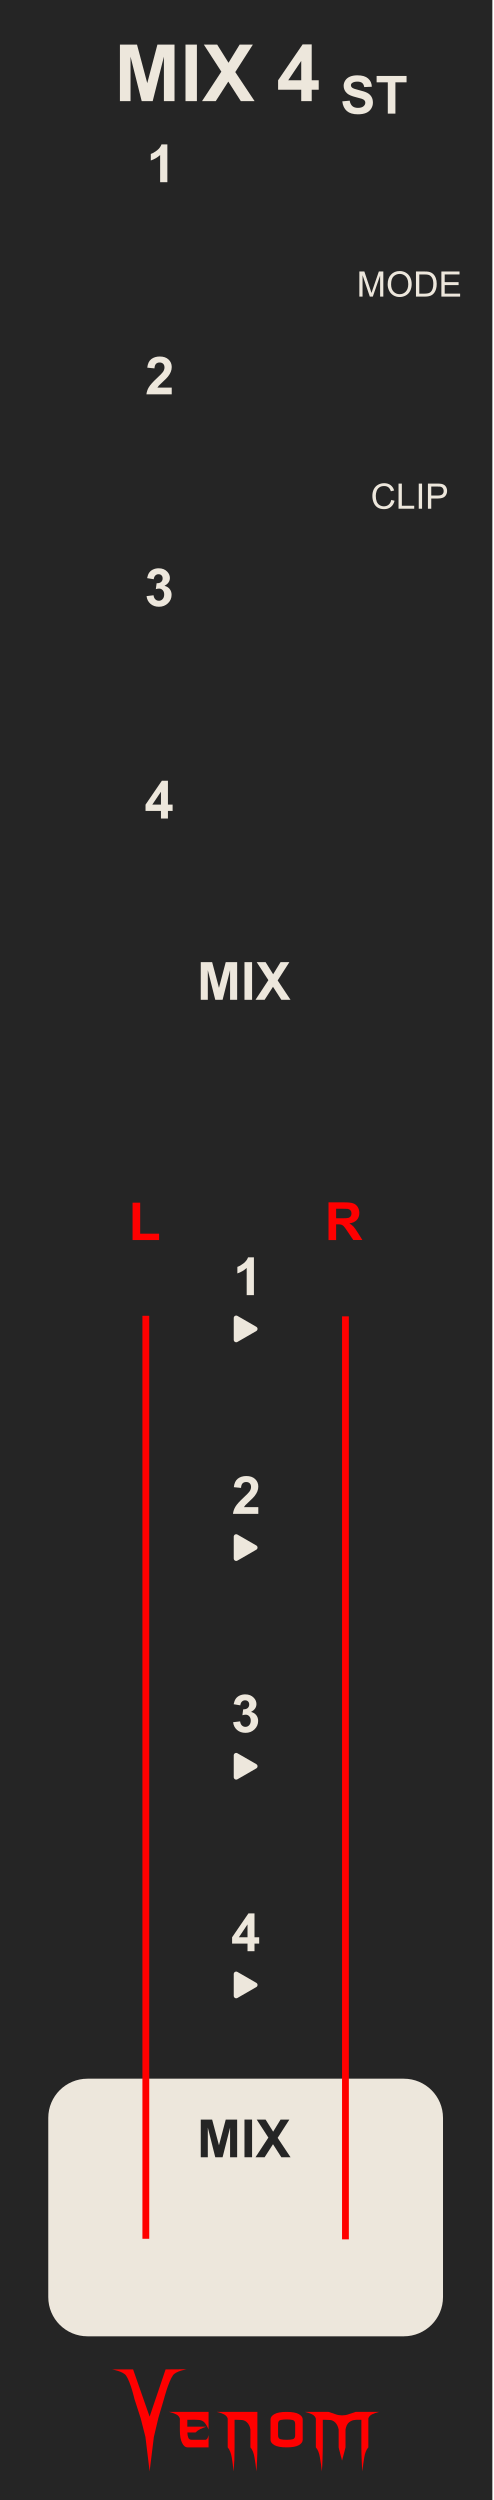
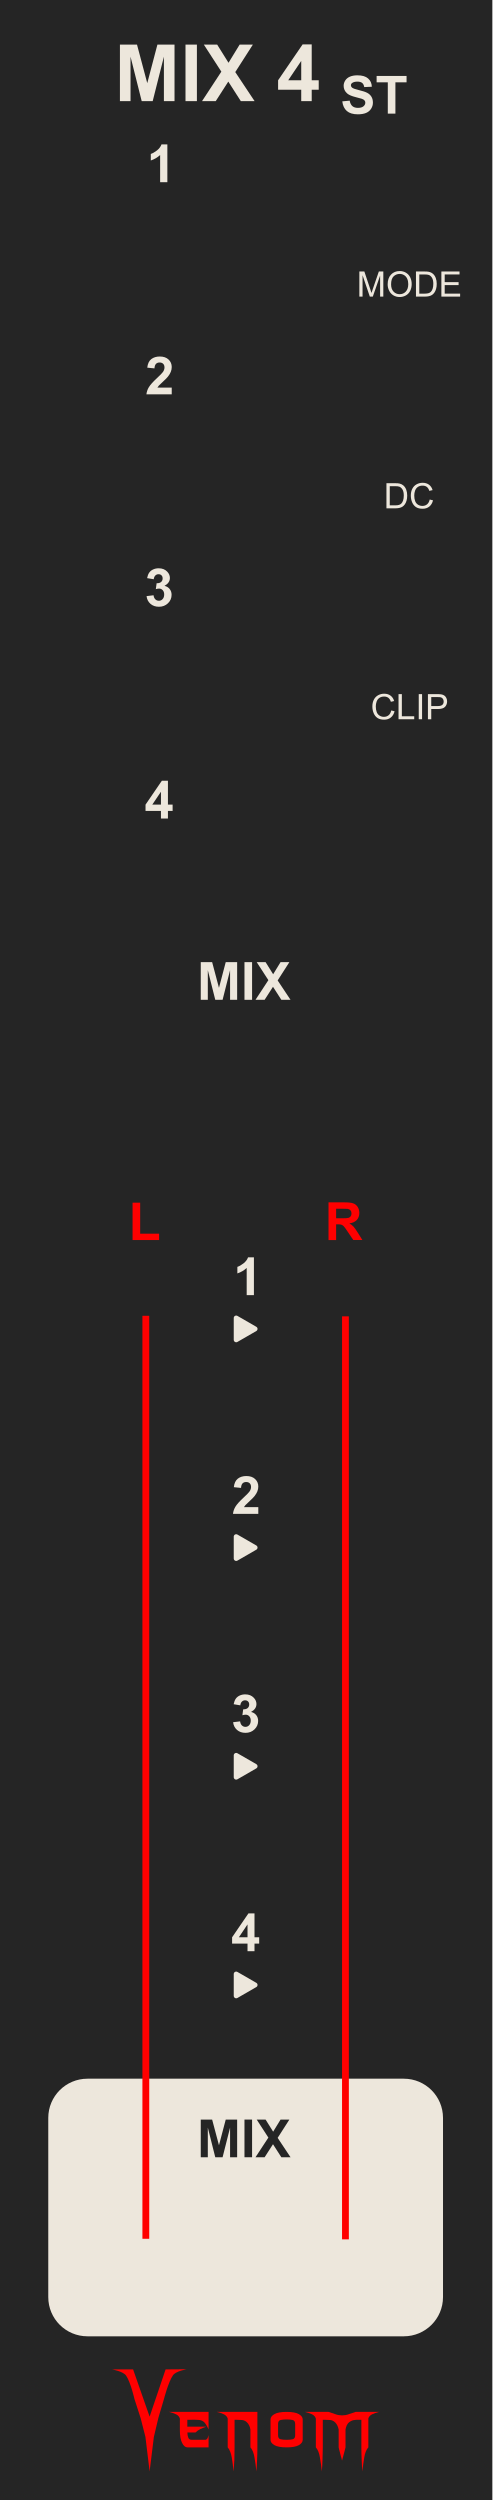
<svg xmlns="http://www.w3.org/2000/svg" width="75" height="380" viewBox="0 0 75 380" version="1.1" id="svg100">
  <defs id="defs7">
    <rect x="85" y="10" width="51.058" height="25" id="rect29906" />
    <linearGradient id="a8e142bb-541b-4903-be63-d5d069028a5d" x1="22.5" x2="22.5" y2="380" gradientUnits="userSpaceOnUse">
      <stop offset="0" stop-color="#ebebeb" id="stop2" />
      <stop offset="1" stop-color="#e1e1e1" id="stop4" />
    </linearGradient>
  </defs>
  <g id="aea613ef-74be-49bf-be45-c0734aee674b" data-name="FND BG" style="fill:#252525;fill-opacity:1" transform="matrix(1.666667,0,0,1,-0.1627407,0)">
    <rect width="45" height="380" fill="url(#a8e142bb-541b-4903-be63-d5d069028a5d)" id="rect9" style="fill:#252525;fill-opacity:1" x="0" y="0" />
  </g>
-   <g id="g98000" style="fill:#ede7dc;fill-opacity:1">
+   <g id="f45e0130-37b7-4f8b-95b3-6408baa23eb1" data-name="components" style="display:inline" />
+   <g id="g42796" transform="matrix(0.304583,0,0,0.304583,14.27481,-12.68508)" style="fill:#ff0000">
+     <g aria-label="enom" id="text4270-27" style="font-size:49.389px;line-height:1.25;font-family:'NECK ROMANCER';-inkscape-font-specification:'NECK ROMANCER, Normal';font-variant-ligatures:none;text-align:center;text-anchor:middle;fill:#ff0000;stroke-width:2.646">
+       <path d="m 46.609,1249.244 q 0,1.158 0,3.425 3.183,0 9.453,0 -1.64,0.579 -2.99,1.206 -1.35,0.627 -2.363,1.688 -1.35,0 -4.051,0 0,1.495 0.434,2.556 0.386,1.109 1.833,1.109 2.267,0 6.801,0 0.482,-0.145 0.868,-0.627 0.338,-0.53 0.627,-1.736 0,2.026 0,6.125 -3.521,0 -10.563,0 -1.543,0 -2.653,-2.219 -1.109,-2.17 -1.109,-6.318 0,-1.978 0,-5.836 -0.386,-1.35 -1.881,-2.122 -1.495,-0.724 -3.569,-1.206 6.608,0 19.775,0 0,2.942 0,8.778 -1.206,-2.701 -2.219,-3.666 -1.013,-0.965 -2.701,-1.109 -0.916,-0.097 -2.17,-0.097 -1.206,0.048 -2.846,0.048 -0.241,0 -0.675,0 z" id="path42762" style="fill:#ff0000" />
+       <path d="m 81.577,1245.289 q 0,5.884 0,17.701 0,3.087 -0.145,6.077 -0.096,3.039 -0.338,5.933 -0.386,-3.714 -0.965,-6.994 -0.531,-3.328 -2.026,-5.016 0,-2.99 0,-8.923 -0.241,-1.351 -0.723,-2.219 -0.482,-0.868 -1.061,-1.399 -1.109,-1.013 -2.412,-1.109 -1.35,-0.097 -2.267,-0.097 -0.482,0 -1.447,0 0,4.582 0,13.746 0,3.087 -0.096,6.077 -0.145,3.039 -0.386,5.933 -0.386,-3.714 -0.916,-6.994 -0.579,-3.328 -2.026,-5.016 0,-4.823 0,-14.373 -0.386,-1.35 -1.881,-2.122 -1.495,-0.724 -3.569,-1.206 6.752,0 20.257,0 z" id="path42764" style="fill:#ff0000" />
+       <path d="m 104.197,1249.051 q 0,3.376 0,10.177 0,1.543 -1.929,2.653 -1.929,1.109 -6.077,1.109 -4.196,0 -6.125,-1.109 -1.929,-1.109 -1.929,-2.653 0,-3.376 0,-10.177 0,-1.543 1.929,-2.653 1.929,-1.109 6.125,-1.109 4.148,0 6.077,1.109 1.929,1.109 1.929,2.653 z m -3.762,7.91 q 0,-1.881 0,-5.643 0,-1.688 -1.254,-1.978 -1.206,-0.289 -2.99,-0.289 -1.833,0 -3.039,0.289 -1.254,0.289 -1.254,1.978 0,1.881 0,5.643 0,1.688 1.254,1.977 1.206,0.289 3.039,0.289 1.785,0 2.99,-0.289 1.254,-0.289 1.254,-1.977 z" id="path42766" style="fill:#ff0000" />
+       <path d="m 142.348,1245.289 q -2.026,0.482 -3.521,1.206 -1.543,0.772 -1.881,2.122 0,4.775 0,14.373 -1.495,1.688 -2.026,5.016 -0.579,3.28 -0.965,6.994 -0.241,-2.894 -0.338,-5.933 -0.145,-2.99 -0.145,-6.077 0,-4.582 0,-13.746 -0.482,0 -1.399,0 -0.531,0 -1.158,0 -0.627,0 -1.302,0.145 -1.254,0.241 -2.412,1.206 -1.158,0.965 -1.64,3.473 0,2.99 0,8.923 -0.145,0.627 -0.289,1.109 -0.097,0.482 -0.193,0.82 -0.531,1.978 -0.386,1.351 0.193,-0.627 -0.289,1.158 -0.097,0.338 -0.241,0.868 -0.145,0.531 -0.338,1.302 -0.145,-0.675 -0.289,-1.206 -0.145,-0.482 -0.241,-0.82 -0.531,-2.026 -0.338,-1.302 0.193,0.772 -0.434,-1.688 -0.048,-0.289 -0.193,-0.724 -0.097,-0.386 -0.193,-0.868 0,-2.99 0,-8.923 -0.289,-1.351 -0.772,-2.219 -0.482,-0.868 -1.061,-1.399 -1.109,-1.013 -2.412,-1.109 -1.302,-0.097 -2.267,-0.097 -0.482,0 -1.399,0 0,4.582 0,13.746 0,3.087 -0.145,6.077 -0.097,3.039 -0.338,5.933 -0.386,-3.714 -0.965,-6.994 -0.531,-3.328 -2.026,-5.016 0,-4.823 0,-14.373 -0.386,-1.35 -1.881,-2.122 -1.495,-0.724 -3.569,-1.206 3.955,0 11.768,0 1.158,0.386 3.473,1.157 0.772,0.289 1.592,0.434 0.82,0.145 1.688,0.145 0.868,0 1.736,-0.145 0.82,-0.145 1.592,-0.434 1.158,-0.386 3.424,-1.157 3.955,0 11.768,0 z" id="path42768" style="fill:#ff0000" />
+     </g>
+     <g aria-label="V" transform="matrix(1.236317,0,0,0.8088538,-497.8809,123.4859)" id="text4270-3-5-2" style="font-size:78.506px;line-height:1.25;font-family:Nosferotica;-inkscape-font-specification:'Nosferotica, Normal';font-variant-ligatures:none;text-align:center;text-anchor:middle;fill:#ff0000;stroke-width:3.271">
+       <path d="m 431.65,1360.686 8.574,-0.102 c 0,0 -4.408,1.088 -5.599,3.728 -1.881,4.169 -3.642,14.663 -3.642,14.663 l -2.233,11.519 -1.833,11.831 -1.718,21.311 -1.695,-21.311 -1.922,-11.521 -2.501,-11.829 c 0,0 -1.52,-10.287 -3.383,-14.483 -1.145,-2.579 -5.634,-3.806 -5.634,-3.806 h 8.466 l 6.669,29.157 z" id="path30410" style="fill:#ff0000" />
+     </g>
+   </g>
+   <text xml:space="preserve" id="text29904" style="font-weight:bold;font-size:8px;line-height:1.25;font-family:Arial;-inkscape-font-specification:'Arial, Bold';font-variant-ligatures:none;text-align:center;white-space:pre;shape-inside:url(#rect29906)" />
+   <g id="g87069" style="fill:#ede7dc;fill-opacity:1">
    <g aria-label="ST" id="text9323-6-3-6-1-4-5" style="font-weight:bold;font-size:8px;line-height:1.25;font-family:Arial;-inkscape-font-specification:'Arial, Bold';font-variant-ligatures:none;text-align:center;text-anchor:middle;display:inline;fill:#ede7dc;fill-opacity:1" transform="translate(6,2)">
      <path d="m 46.027,13.408 1.125,-0.109 q 0.102,0.566 0.41,0.832 0.312,0.266 0.84,0.266 0.559,0 0.84,-0.234 0.285,-0.238 0.285,-0.555 0,-0.203 -0.121,-0.344 -0.117,-0.145 -0.414,-0.25 -0.203,-0.07 -0.926,-0.25 -0.93,-0.23 -1.305,-0.566 -0.527,-0.473 -0.527,-1.152 0,-0.438 0.246,-0.816 0.25,-0.383 0.715,-0.582 0.469,-0.199 1.129,-0.199 1.078,0 1.621,0.473 0.547,0.473 0.574,1.262 l -1.156,0.051 q -0.074,-0.441 -0.32,-0.633 -0.242,-0.195 -0.73,-0.195 -0.504,0 -0.789,0.207 -0.184,0.133 -0.184,0.355 0,0.203 0.172,0.348 0.219,0.184 1.062,0.383 0.844,0.199 1.246,0.414 0.406,0.211 0.633,0.582 0.23,0.367 0.23,0.91 0,0.492 -0.273,0.922 -0.273,0.43 -0.773,0.641 -0.5,0.207 -1.246,0.207 -1.086,0 -1.668,-0.5 -0.582,-0.504 -0.695,-1.465 z" id="path8017" style="fill:#ede7dc;fill-opacity:1" />
      <path d="M 52.945,15.271 V 10.513 H 51.246 V 9.544 h 4.551 v 0.969 h -1.695 v 4.758 z" id="path8019" style="fill:#ede7dc;fill-opacity:1" />
    </g>
    <rect x="7.337" y="315.962" width="60" height="39.157" rx="5.957" fill="#1f1f1f" id="rect56" style="fill:#ede7dc;fill-opacity:1;stroke-width:1.45" />
    <g aria-label="MIX" id="text9323" style="font-weight:bold;font-size:8px;line-height:1.25;font-family:Arial;-inkscape-font-specification:'Arial, Bold';font-variant-ligatures:none;text-align:center;text-anchor:middle;fill:#ede7dc;fill-opacity:1" transform="translate(15)">
      <path d="m 15.515,151.972 v -5.727 h 1.73 l 1.039,3.906 1.027,-3.906 h 1.734 v 5.727 h -1.074 v -4.508 l -1.137,4.508 h -1.113 l -1.133,-4.508 v 4.508 z" id="path79773" style="fill:#ede7dc;fill-opacity:1" />
      <path d="m 22.16,151.972 v -5.727 h 1.156 v 5.727 z" id="path79775" style="fill:#ede7dc;fill-opacity:1" />
      <path d="m 23.835,151.972 1.957,-2.988 -1.773,-2.738 h 1.352 l 1.148,1.84 1.125,-1.84 h 1.34 l -1.781,2.781 1.957,2.945 h -1.395 l -1.27,-1.98 -1.273,1.98 z" id="path79777" style="fill:#ede7dc;fill-opacity:1" />
    </g>
    <g aria-label="1" id="text9323-6" style="font-weight:bold;font-size:8px;line-height:1.25;font-family:Arial;-inkscape-font-specification:'Arial, Bold';font-variant-ligatures:none;text-align:center;text-anchor:middle;fill:#ede7dc;fill-opacity:1" transform="translate(14.01774,0.5314984)">
      <path d="m 11.42,27.167 h -1.098 v -4.137 q -0.602,0.562 -1.418,0.832 v -0.996 q 0.43,-0.141 0.934,-0.531 0.504,-0.395 0.691,-0.918 h 0.891 z" id="path79761" style="fill:#ede7dc;fill-opacity:1" />
    </g>
    <g aria-label="2" id="text9323-6-3" style="font-weight:bold;font-size:8px;line-height:1.25;font-family:Arial;-inkscape-font-specification:'Arial, Bold';font-variant-ligatures:none;text-align:center;text-anchor:middle;fill:#ede7dc;fill-opacity:1" transform="translate(14.01774,0.5314984)">
      <path d="m 12.086,58.387 v 1.02 H 8.238 q 0.062,-0.578 0.375,-1.094 0.312,-0.52 1.234,-1.375 0.742,-0.691 0.91,-0.938 0.227,-0.34 0.227,-0.672 0,-0.367 -0.199,-0.562 -0.195,-0.199 -0.543,-0.199 -0.344,0 -0.547,0.207 -0.203,0.207 -0.234,0.688 l -1.094,-0.109 q 0.098,-0.906 0.613,-1.301 0.516,-0.395 1.289,-0.395 0.848,0 1.332,0.457 0.484,0.457 0.484,1.137 0,0.387 -0.141,0.738 -0.137,0.348 -0.438,0.73 -0.199,0.254 -0.719,0.73 -0.52,0.477 -0.66,0.633 -0.137,0.156 -0.223,0.305 z" id="path79764" style="fill:#ede7dc;fill-opacity:1" />
    </g>
    <g aria-label="3" id="text9323-6-3-4" style="font-weight:bold;font-size:8px;line-height:1.25;font-family:Arial;-inkscape-font-specification:'Arial, Bold';font-variant-ligatures:none;text-align:center;text-anchor:middle;fill:#ede7dc;fill-opacity:1" transform="translate(14.01774,0.5314984)">
      <path d="m 8.26,90.078 1.062,-0.129 q 0.051,0.406 0.273,0.621 0.223,0.215 0.539,0.215 0.34,0 0.57,-0.258 0.234,-0.258 0.234,-0.695 0,-0.414 -0.223,-0.656 -0.223,-0.242 -0.543,-0.242 -0.211,0 -0.504,0.082 l 0.121,-0.895 q 0.445,0.012 0.68,-0.191 0.234,-0.207 0.234,-0.547 0,-0.289 -0.172,-0.461 -0.172,-0.172 -0.457,-0.172 -0.281,0 -0.48,0.195 -0.199,0.195 -0.242,0.57 L 8.342,87.344 q 0.105,-0.52 0.316,-0.828 0.215,-0.312 0.594,-0.488 0.383,-0.18 0.855,-0.18 0.809,0 1.297,0.516 0.402,0.422 0.402,0.953 0,0.754 -0.824,1.203 0.492,0.105 0.785,0.473 0.297,0.367 0.297,0.887 0,0.754 -0.551,1.285 -0.551,0.531 -1.371,0.531 -0.777,0 -1.289,-0.445 -0.512,-0.449 -0.594,-1.172 z" id="path79767" style="fill:#ede7dc;fill-opacity:1" />
    </g>
    <g aria-label="4" id="text9323-6-3-4-7" style="font-weight:bold;font-size:8px;line-height:1.25;font-family:Arial;-inkscape-font-specification:'Arial, Bold';font-variant-ligatures:none;text-align:center;text-anchor:middle;fill:#ede7dc;fill-opacity:1" transform="translate(14.01774,0.5314984)">
      <path d="m 10.447,123.886 v -1.152 H 8.103 v -0.961 l 2.484,-3.637 h 0.922 v 3.633 h 0.711 v 0.965 h -0.711 v 1.152 z m 0,-2.117 v -1.957 l -1.316,1.957 z" id="path79770" style="fill:#ede7dc;fill-opacity:1" />
    </g>
    <g aria-label="1" id="text9323-6-6" style="font-weight:bold;font-size:8px;line-height:1.25;font-family:Arial;-inkscape-font-specification:'Arial, Bold';font-variant-ligatures:none;text-align:center;text-anchor:middle;fill:#ede7dc;fill-opacity:1" transform="translate(27.17531,2)">
      <path d="m 11.42,194.865 h -1.098 v -4.137 q -0.602,0.562 -1.418,0.832 v -0.996 q 0.43,-0.141 0.934,-0.531 0.504,-0.395 0.691,-0.918 h 0.891 z" id="path79780" style="fill:#ede7dc;fill-opacity:1" />
    </g>
    <g aria-label="2" id="text9323-6-3-6" style="font-weight:bold;font-size:8px;line-height:1.25;font-family:Arial;-inkscape-font-specification:'Arial, Bold';font-variant-ligatures:none;text-align:center;text-anchor:middle;fill:#ede7dc;fill-opacity:1" transform="translate(27.17531,2)">
      <path d="m 12.086,227.086 v 1.02 H 8.238 q 0.062,-0.578 0.375,-1.094 0.312,-0.52 1.234,-1.375 0.742,-0.691 0.91,-0.938 0.227,-0.34 0.227,-0.672 0,-0.367 -0.199,-0.562 -0.195,-0.199 -0.543,-0.199 -0.344,0 -0.547,0.207 -0.203,0.207 -0.234,0.688 l -1.094,-0.109 q 0.098,-0.906 0.613,-1.301 0.516,-0.395 1.289,-0.395 0.848,0 1.332,0.457 0.484,0.457 0.484,1.137 0,0.387 -0.141,0.738 -0.137,0.348 -0.438,0.73 -0.199,0.254 -0.719,0.73 -0.52,0.477 -0.66,0.633 -0.137,0.156 -0.223,0.305 z" id="path79783" style="fill:#ede7dc;fill-opacity:1" />
    </g>
    <g aria-label="3" id="text9323-6-3-4-2" style="font-weight:bold;font-size:8px;line-height:1.25;font-family:Arial;-inkscape-font-specification:'Arial, Bold';font-variant-ligatures:none;text-align:center;text-anchor:middle;fill:#ede7dc;fill-opacity:1" transform="translate(27.17531,2)">
      <path d="m 8.26,259.776 1.062,-0.129 q 0.051,0.406 0.273,0.621 0.223,0.215 0.539,0.215 0.34,0 0.57,-0.258 0.234,-0.258 0.234,-0.695 0,-0.414 -0.223,-0.656 -0.223,-0.242 -0.543,-0.242 -0.211,0 -0.504,0.082 l 0.121,-0.895 q 0.445,0.012 0.68,-0.191 0.234,-0.207 0.234,-0.547 0,-0.289 -0.172,-0.461 -0.172,-0.172 -0.457,-0.172 -0.281,0 -0.48,0.195 -0.199,0.195 -0.242,0.57 l -1.012,-0.172 q 0.105,-0.52 0.316,-0.828 0.215,-0.312 0.594,-0.488 0.383,-0.18 0.855,-0.18 0.809,0 1.297,0.516 0.402,0.422 0.402,0.953 0,0.754 -0.824,1.203 0.492,0.105 0.785,0.473 0.297,0.367 0.297,0.887 0,0.754 -0.551,1.285 -0.551,0.531 -1.371,0.531 -0.777,0 -1.289,-0.445 -0.512,-0.449 -0.594,-1.172 z" id="path79786" style="fill:#ede7dc;fill-opacity:1" />
    </g>
    <g aria-label="4" id="text9323-6-3-4-7-9" style="font-weight:bold;font-size:8px;line-height:1.25;font-family:Arial;-inkscape-font-specification:'Arial, Bold';font-variant-ligatures:none;text-align:center;text-anchor:middle;fill:#ede7dc;fill-opacity:1" transform="translate(27.17531,2)">
      <path d="m 10.447,294.584 v -1.152 H 8.103 v -0.961 l 2.484,-3.637 h 0.922 v 3.633 h 0.711 v 0.965 h -0.711 v 1.152 z m 0,-2.117 v -1.957 l -1.316,1.957 z" id="path79789" style="fill:#ede7dc;fill-opacity:1" />
    </g>
    <g aria-label="MIX 4" id="text9323-12" style="font-weight:bold;font-size:12px;line-height:1.25;font-family:Arial;-inkscape-font-specification:'Arial, Bold';font-variant-ligatures:none;text-align:center;text-anchor:middle;fill:#ede7dc;fill-opacity:1" transform="translate(11)">
      <path d="M 7.229,15.372 V 6.783 H 9.825 l 1.559,5.859 1.541,-5.859 h 2.602 V 15.372 H 13.914 V 8.611 L 12.209,15.372 H 10.539 L 8.84,8.611 v 6.762 z" id="path79752" style="fill:#ede7dc;fill-opacity:1" />
      <path d="M 17.196,15.372 V 6.783 h 1.734 v 8.59 z" id="path79754" style="fill:#ede7dc;fill-opacity:1" />
      <path d="M 19.709,15.372 22.645,10.89 19.985,6.783 h 2.027 l 1.723,2.76 1.688,-2.76 h 2.01 l -2.672,4.172 2.936,4.418 h -2.092 l -1.904,-2.971 -1.91,2.971 z" id="path79756" style="fill:#ede7dc;fill-opacity:1" />
      <path d="m 34.786,15.372 v -1.729 h -3.516 v -1.441 l 3.727,-5.455 h 1.383 v 5.449 h 1.066 v 1.447 h -1.066 v 1.729 z m 0,-3.176 V 9.261 l -1.975,2.936 z" id="path79758" style="fill:#ede7dc;fill-opacity:1" />
    </g>
    <path d="m 38.959,268.151 -2.872,-1.658 a 0.372,0.372 0 0 0 -0.558,0.322 v 3.316 a 0.372,0.372 0 0 0 0.558,0.322 l 2.872,-1.658 a 0.372,0.372 0 0 0 0,-0.644 z" fill="#1f1f1f" id="path26" style="fill:#ede7dc;fill-opacity:1" />
    <path d="m 38.959,301.39 -2.872,-1.658 a 0.372,0.372 0 0 0 -0.558,0.322 v 3.316 a 0.372,0.372 0 0 0 0.558,0.322 l 2.872,-1.658 a 0.372,0.372 0 0 0 0,-0.644 z" fill="#1f1f1f" id="path26-1" style="fill:#ede7dc;fill-opacity:1" />
    <path d="m 38.959,234.911 -2.872,-1.658 a 0.372,0.372 0 0 0 -0.558,0.322 v 3.316 a 0.372,0.372 0 0 0 0.558,0.322 l 2.872,-1.658 a 0.372,0.372 0 0 0 0,-0.644 z" fill="#1f1f1f" id="path26-2" style="fill:#ede7dc;fill-opacity:1" />
    <path d="m 38.959,201.672 -2.872,-1.658 a 0.372,0.372 0 0 0 -0.558,0.322 v 3.316 a 0.372,0.372 0 0 0 0.558,0.322 l 2.872,-1.658 a 0.372,0.372 0 0 0 0,-0.644 z" fill="#1f1f1f" id="path26-8" style="fill:#ede7dc;fill-opacity:1" />
    <g aria-label="MODE" id="text92548" style="font-size:5.333px;line-height:1.25;font-family:Arial;-inkscape-font-specification:'Arial, Normal';font-variant-ligatures:none;text-align:center;text-anchor:middle;fill:#ede7dc;fill-opacity:1">
      <path d="m 54.621,45.084 v -3.818 h 0.76 l 0.904,2.703 q 0.125,0.378 0.182,0.565 0.065,-0.208 0.203,-0.612 l 0.914,-2.656 h 0.68 v 3.818 h -0.487 v -3.195 l -1.109,3.195 h -0.456 l -1.104,-3.25 v 3.25 z" id="path97921" style="fill:#ede7dc;fill-opacity:1" />
      <path d="m 58.925,43.225 q 0,-0.951 0.51,-1.487 0.51,-0.539 1.318,-0.539 0.529,0 0.953,0.253 0.424,0.253 0.646,0.706 0.224,0.451 0.224,1.023 0,0.581 -0.234,1.039 -0.234,0.458 -0.664,0.695 -0.43,0.234 -0.927,0.234 -0.539,0 -0.964,-0.26 -0.424,-0.26 -0.643,-0.711 -0.219,-0.451 -0.219,-0.953 z m 0.521,0.008 q 0,0.69 0.37,1.089 0.372,0.396 0.932,0.396 0.57,0 0.937,-0.401 0.37,-0.401 0.37,-1.138 0,-0.466 -0.159,-0.812 -0.156,-0.349 -0.461,-0.539 -0.302,-0.193 -0.68,-0.193 -0.536,0 -0.924,0.37 -0.385,0.367 -0.385,1.229 z" id="path97923" style="fill:#ede7dc;fill-opacity:1" />
      <path d="m 63.227,45.084 v -3.818 h 1.315 q 0.445,0 0.68,0.055 0.328,0.076 0.56,0.273 0.302,0.255 0.451,0.654 0.151,0.396 0.151,0.906 0,0.435 -0.102,0.771 -0.102,0.336 -0.26,0.557 -0.159,0.219 -0.349,0.346 -0.188,0.125 -0.456,0.19 -0.266,0.065 -0.612,0.065 z m 0.505,-0.451 h 0.815 q 0.378,0 0.591,-0.07 0.216,-0.07 0.344,-0.198 0.18,-0.18 0.279,-0.482 0.102,-0.305 0.102,-0.737 0,-0.599 -0.198,-0.919 -0.195,-0.323 -0.477,-0.432 -0.203,-0.078 -0.654,-0.078 H 63.733 Z" id="path97925" style="fill:#ede7dc;fill-opacity:1" />
      <path d="m 67.089,45.084 v -3.818 h 2.76 v 0.451 h -2.255 v 1.169 h 2.112 v 0.448 h -2.112 v 1.299 h 2.344 v 0.451 z" id="path97927" style="fill:#ede7dc;fill-opacity:1" />
    </g>
-     <g aria-label="CLIP" id="text92548-7" style="font-size:5.333px;line-height:1.25;font-family:Arial;-inkscape-font-specification:'Arial, Normal';font-variant-ligatures:none;text-align:center;text-anchor:middle;fill:#ede7dc;fill-opacity:1">
+     <g aria-label="CLIP" id="text92548-7" style="font-size:5.333px;line-height:1.25;font-family:Arial;-inkscape-font-specification:'Arial, Normal';font-variant-ligatures:none;text-align:center;text-anchor:middle;fill:#ede7dc;fill-opacity:1" transform="translate(0,32)">
      <path d="m 59.47,75.986 0.505,0.128 q -0.159,0.622 -0.573,0.951 -0.411,0.326 -1.008,0.326 -0.617,0 -1.005,-0.25 -0.385,-0.253 -0.589,-0.729 -0.201,-0.477 -0.201,-1.023 0,-0.596 0.227,-1.039 0.229,-0.445 0.648,-0.674 0.422,-0.232 0.927,-0.232 0.573,0 0.964,0.292 0.391,0.292 0.544,0.82 l -0.497,0.117 q -0.133,-0.417 -0.385,-0.607 -0.253,-0.19 -0.635,-0.19 -0.44,0 -0.737,0.211 -0.294,0.211 -0.414,0.568 -0.12,0.354 -0.12,0.732 0,0.487 0.141,0.852 0.143,0.362 0.443,0.542 0.299,0.18 0.648,0.18 0.424,0 0.719,-0.245 0.294,-0.245 0.398,-0.727 z" id="path97930" style="fill:#ede7dc;fill-opacity:1" />
      <path d="m 60.576,77.325 v -3.818 h 0.505 v 3.367 h 1.88 v 0.451 z" id="path97932" style="fill:#ede7dc;fill-opacity:1" />
      <path d="m 63.649,77.325 v -3.818 h 0.505 v 3.818 z" id="path97934" style="fill:#ede7dc;fill-opacity:1" />
      <path d="m 65.045,77.325 v -3.818 h 1.44 q 0.38,0 0.581,0.036 0.281,0.047 0.471,0.18 0.19,0.13 0.305,0.367 0.117,0.237 0.117,0.521 0,0.487 -0.31,0.826 -0.31,0.336 -1.12,0.336 h -0.979 v 1.552 z m 0.505,-2.003 h 0.987 q 0.49,0 0.695,-0.182 0.206,-0.182 0.206,-0.513 0,-0.24 -0.122,-0.409 -0.12,-0.172 -0.318,-0.227 -0.128,-0.034 -0.471,-0.034 h -0.977 z" id="path97936" style="fill:#ede7dc;fill-opacity:1" />
    </g>
-   </g>
-   <g id="f45e0130-37b7-4f8b-95b3-6408baa23eb1" data-name="components" style="display:inline" />
-   <g id="g42796" transform="matrix(0.304583,0,0,0.304583,14.27481,-12.68508)" style="fill:#ff0000">
-     <g aria-label="enom" id="text4270-27" style="font-size:49.389px;line-height:1.25;font-family:'NECK ROMANCER';-inkscape-font-specification:'NECK ROMANCER, Normal';font-variant-ligatures:none;text-align:center;text-anchor:middle;fill:#ff0000;stroke-width:2.646">
-       <path d="m 46.609,1249.244 q 0,1.158 0,3.425 3.183,0 9.453,0 -1.64,0.579 -2.99,1.206 -1.35,0.627 -2.363,1.688 -1.35,0 -4.051,0 0,1.495 0.434,2.556 0.386,1.109 1.833,1.109 2.267,0 6.801,0 0.482,-0.145 0.868,-0.627 0.338,-0.53 0.627,-1.736 0,2.026 0,6.125 -3.521,0 -10.563,0 -1.543,0 -2.653,-2.219 -1.109,-2.17 -1.109,-6.318 0,-1.978 0,-5.836 -0.386,-1.35 -1.881,-2.122 -1.495,-0.724 -3.569,-1.206 6.608,0 19.775,0 0,2.942 0,8.778 -1.206,-2.701 -2.219,-3.666 -1.013,-0.965 -2.701,-1.109 -0.916,-0.097 -2.17,-0.097 -1.206,0.048 -2.846,0.048 -0.241,0 -0.675,0 z" id="path42762" style="fill:#ff0000" />
-       <path d="m 81.577,1245.289 q 0,5.884 0,17.701 0,3.087 -0.145,6.077 -0.096,3.039 -0.338,5.933 -0.386,-3.714 -0.965,-6.994 -0.531,-3.328 -2.026,-5.016 0,-2.99 0,-8.923 -0.241,-1.351 -0.723,-2.219 -0.482,-0.868 -1.061,-1.399 -1.109,-1.013 -2.412,-1.109 -1.35,-0.097 -2.267,-0.097 -0.482,0 -1.447,0 0,4.582 0,13.746 0,3.087 -0.096,6.077 -0.145,3.039 -0.386,5.933 -0.386,-3.714 -0.916,-6.994 -0.579,-3.328 -2.026,-5.016 0,-4.823 0,-14.373 -0.386,-1.35 -1.881,-2.122 -1.495,-0.724 -3.569,-1.206 6.752,0 20.257,0 z" id="path42764" style="fill:#ff0000" />
-       <path d="m 104.197,1249.051 q 0,3.376 0,10.177 0,1.543 -1.929,2.653 -1.929,1.109 -6.077,1.109 -4.196,0 -6.125,-1.109 -1.929,-1.109 -1.929,-2.653 0,-3.376 0,-10.177 0,-1.543 1.929,-2.653 1.929,-1.109 6.125,-1.109 4.148,0 6.077,1.109 1.929,1.109 1.929,2.653 z m -3.762,7.91 q 0,-1.881 0,-5.643 0,-1.688 -1.254,-1.978 -1.206,-0.289 -2.99,-0.289 -1.833,0 -3.039,0.289 -1.254,0.289 -1.254,1.978 0,1.881 0,5.643 0,1.688 1.254,1.977 1.206,0.289 3.039,0.289 1.785,0 2.99,-0.289 1.254,-0.289 1.254,-1.977 z" id="path42766" style="fill:#ff0000" />
-       <path d="m 142.348,1245.289 q -2.026,0.482 -3.521,1.206 -1.543,0.772 -1.881,2.122 0,4.775 0,14.373 -1.495,1.688 -2.026,5.016 -0.579,3.28 -0.965,6.994 -0.241,-2.894 -0.338,-5.933 -0.145,-2.99 -0.145,-6.077 0,-4.582 0,-13.746 -0.482,0 -1.399,0 -0.531,0 -1.158,0 -0.627,0 -1.302,0.145 -1.254,0.241 -2.412,1.206 -1.158,0.965 -1.64,3.473 0,2.99 0,8.923 -0.145,0.627 -0.289,1.109 -0.097,0.482 -0.193,0.82 -0.531,1.978 -0.386,1.351 0.193,-0.627 -0.289,1.158 -0.097,0.338 -0.241,0.868 -0.145,0.531 -0.338,1.302 -0.145,-0.675 -0.289,-1.206 -0.145,-0.482 -0.241,-0.82 -0.531,-2.026 -0.338,-1.302 0.193,0.772 -0.434,-1.688 -0.048,-0.289 -0.193,-0.724 -0.097,-0.386 -0.193,-0.868 0,-2.99 0,-8.923 -0.289,-1.351 -0.772,-2.219 -0.482,-0.868 -1.061,-1.399 -1.109,-1.013 -2.412,-1.109 -1.302,-0.097 -2.267,-0.097 -0.482,0 -1.399,0 0,4.582 0,13.746 0,3.087 -0.145,6.077 -0.097,3.039 -0.338,5.933 -0.386,-3.714 -0.965,-6.994 -0.531,-3.328 -2.026,-5.016 0,-4.823 0,-14.373 -0.386,-1.35 -1.881,-2.122 -1.495,-0.724 -3.569,-1.206 3.955,0 11.768,0 1.158,0.386 3.473,1.157 0.772,0.289 1.592,0.434 0.82,0.145 1.688,0.145 0.868,0 1.736,-0.145 0.82,-0.145 1.592,-0.434 1.158,-0.386 3.424,-1.157 3.955,0 11.768,0 z" id="path42768" style="fill:#ff0000" />
-     </g>
-     <g aria-label="V" transform="matrix(1.236317,0,0,0.8088538,-497.8809,123.4859)" id="text4270-3-5-2" style="font-size:78.506px;line-height:1.25;font-family:Nosferotica;-inkscape-font-specification:'Nosferotica, Normal';font-variant-ligatures:none;text-align:center;text-anchor:middle;fill:#ff0000;stroke-width:3.271">
-       <path d="m 431.65,1360.686 8.574,-0.102 c 0,0 -4.408,1.088 -5.599,3.728 -1.881,4.169 -3.642,14.663 -3.642,14.663 l -2.233,11.519 -1.833,11.831 -1.718,21.311 -1.695,-21.311 -1.922,-11.521 -2.501,-11.829 c 0,0 -1.52,-10.287 -3.383,-14.483 -1.145,-2.579 -5.634,-3.806 -5.634,-3.806 h 8.466 l 6.669,29.157 z" id="path30410" style="fill:#ff0000" />
+     <g aria-label="DC" id="text83416" style="font-size:5.333px;line-height:1.25;font-family:Arial;-inkscape-font-specification:'Arial, Normal';font-variant-ligatures:none;text-align:center;text-anchor:middle;fill:#ede7dc;fill-opacity:1">
+       <path d="m 58.739,77.265 v -3.818 h 1.315 q 0.445,0 0.68,0.055 0.328,0.076 0.56,0.273 0.302,0.255 0.451,0.654 0.151,0.396 0.151,0.906 0,0.435 -0.102,0.771 -0.102,0.336 -0.26,0.557 -0.159,0.219 -0.349,0.346 -0.188,0.125 -0.456,0.19 -0.266,0.065 -0.612,0.065 z m 0.505,-0.451 h 0.815 q 0.378,0 0.591,-0.07 0.216,-0.07 0.344,-0.198 0.18,-0.18 0.279,-0.482 0.102,-0.305 0.102,-0.737 0,-0.599 -0.198,-0.919 -0.195,-0.323 -0.477,-0.432 -0.203,-0.078 -0.654,-0.078 H 59.244 Z" id="path87000" style="fill:#ede7dc;fill-opacity:1" />
+       <path d="m 65.315,75.926 0.505,0.128 q -0.159,0.622 -0.573,0.951 -0.411,0.326 -1.008,0.326 -0.617,0 -1.005,-0.25 -0.385,-0.253 -0.589,-0.729 -0.201,-0.477 -0.201,-1.023 0,-0.596 0.227,-1.039 0.229,-0.445 0.648,-0.674 0.422,-0.232 0.927,-0.232 0.573,0 0.964,0.292 0.391,0.292 0.544,0.82 l -0.497,0.117 q -0.133,-0.417 -0.385,-0.607 -0.253,-0.19 -0.635,-0.19 -0.44,0 -0.737,0.211 -0.294,0.211 -0.414,0.568 -0.12,0.354 -0.12,0.732 0,0.487 0.141,0.852 0.143,0.362 0.443,0.542 0.299,0.18 0.648,0.18 0.424,0 0.719,-0.245 0.294,-0.245 0.398,-0.727 z" id="path87002" style="fill:#ede7dc;fill-opacity:1" />
    </g>
  </g>
-   <text xml:space="preserve" id="text29904" style="font-weight:bold;font-size:8px;line-height:1.25;font-family:Arial;-inkscape-font-specification:'Arial, Bold';font-variant-ligatures:none;text-align:center;white-space:pre;shape-inside:url(#rect29906)" />
  <g id="layer1" style="display:none">
    <circle style="fill:#ff0000;stroke:#ff0000;stroke-width:1.865;stroke-opacity:1" id="path1065-77" cx="37.337" cy="131.014" r="10.068" />
    <circle style="fill:#ff0000;stroke:#ff0000;stroke-width:2.373;stroke-opacity:1" id="path1065-77-3" cx="37.337" cy="168.254" r="12.813" />
    <circle style="fill:#ff0000;stroke:#ff0000;stroke-width:1.865;stroke-opacity:1" id="path1065-7-3" cx="37.337" cy="98.775" r="10.068" />
    <circle style="fill:#ff0000;stroke:#ff0000;stroke-width:1.865;stroke-opacity:1" id="path1065-7-1-6" cx="37.337" cy="66.535" r="10.068" />
    <circle style="fill:#ff0000;stroke:#ff0000;stroke-width:1.865;stroke-opacity:1" id="path1065-7-2-3" cx="37.337" cy="34.295" r="10.068" />
    <circle style="fill:#ff0000;stroke:#ff0000;stroke-width:1.949;stroke-opacity:1" id="path1065" cx="22.166" cy="301.712" r="10.525" />
    <circle style="fill:#ff0000;stroke:#ff0000;stroke-width:1.949;stroke-opacity:1" id="path1065-7" cx="22.166" cy="268.473" r="10.525" />
    <circle style="fill:#ff0000;stroke:#ff0000;stroke-width:1.949;stroke-opacity:1" id="path1065-7-1" cx="22.166" cy="235.233" r="10.525" />
    <circle style="fill:#ff0000;stroke:#ff0000;stroke-width:1.949;stroke-opacity:1" id="path1065-7-2" cx="22.166" cy="201.994" r="10.525" />
    <circle style="display:inline;fill:#ff0000;stroke:#ff0000;stroke-width:1.949;stroke-opacity:1" id="path1065-9" cx="52.508" cy="301.712" r="10.525" />
    <circle style="display:inline;fill:#ff0000;stroke:#ff0000;stroke-width:1.949;stroke-opacity:1" id="path1065-7-38" cx="52.508" cy="268.434" r="10.525" />
    <circle style="display:inline;fill:#ff0000;stroke:#ff0000;stroke-width:1.949;stroke-opacity:1" id="path1065-7-1-1" cx="52.508" cy="235.195" r="10.525" />
    <circle style="display:inline;fill:#ff0000;stroke:#ff0000;stroke-width:1.949;stroke-opacity:1" id="path1065-7-2-8" cx="52.508" cy="201.955" r="10.525" />
    <circle style="display:inline;fill:#ff0000;stroke:#ff0000;stroke-width:0.641;stroke-opacity:1" id="path1065-7-2-3-6" cx="62.28" cy="50.415" r="3.459" />
    <circle style="display:inline;fill:#ff0000;stroke:#ff0000;stroke-width:0.641;stroke-opacity:1" id="path1065-7-2-3-6-2" cx="62.28" cy="82.655" r="3.459" />
+     <circle style="display:inline;fill:#ff0000;stroke:#ff0000;stroke-width:0.641;stroke-opacity:1" id="path1065-7-2-3-6-2-5" cx="62.28" cy="114.894" r="3.459" />
    <circle style="fill:#ff0000;stroke:#ff0000;stroke-width:1.949;stroke-opacity:1" id="path1065-72" cx="22.166" cy="340.434" r="10.525" />
    <circle style="display:inline;fill:#ff0000;stroke:#ff0000;stroke-width:1.949;stroke-opacity:1" id="path1065-72-2" cx="52.508" cy="340.434" r="10.525" />
  </g>
  <g id="layer2" style="display:none">
    <g id="g79750" transform="translate(110.0001,144.9996)">
      <text xml:space="preserve" style="font-weight:bold;font-size:8px;line-height:1.25;font-family:Arial;-inkscape-font-specification:'Arial, Bold';font-variant-ligatures:none;text-align:center;text-anchor:middle;fill:#252525;fill-opacity:1" x="-87.94" y="6.972" id="text9323-7">
        <tspan id="tspan9321-1" x="-87.94" y="6.972">MIX</tspan>
      </text>
      <text xml:space="preserve" style="font-weight:bold;font-size:8px;line-height:1.25;font-family:Arial;-inkscape-font-specification:'Arial, Bold';font-variant-ligatures:none;text-align:center;text-anchor:middle;fill:#252525;fill-opacity:1" x="-99.504" y="-117.833" id="text9323-6-63">
        <tspan id="tspan9321-6-5" x="-99.504" y="-117.833">1</tspan>
      </text>
      <text xml:space="preserve" style="font-weight:bold;font-size:8px;line-height:1.25;font-family:Arial;-inkscape-font-specification:'Arial, Bold';font-variant-ligatures:none;text-align:center;text-anchor:middle;fill:#252525;fill-opacity:1" x="-99.736" y="-85.593" id="text9323-6-3-7">
        <tspan id="tspan9321-6-1-8" x="-99.736" y="-85.593">2</tspan>
      </text>
      <text xml:space="preserve" style="font-weight:bold;font-size:8px;line-height:1.25;font-family:Arial;-inkscape-font-specification:'Arial, Bold';font-variant-ligatures:none;text-align:center;text-anchor:middle;fill:#252525;fill-opacity:1" x="-99.817" y="-53.402" id="text9323-6-3-4-73">
        <tspan id="tspan9321-6-1-2-8" x="-99.817" y="-53.402">3</tspan>
      </text>
      <text xml:space="preserve" style="font-weight:bold;font-size:8px;line-height:1.25;font-family:Arial;-inkscape-font-specification:'Arial, Bold';font-variant-ligatures:none;text-align:center;text-anchor:middle;fill:#252525;fill-opacity:1" x="-99.82" y="-21.114" id="text9323-6-3-4-7-92">
        <tspan id="tspan9321-6-1-2-1-0" x="-99.82" y="-21.114">4</tspan>
      </text>
      <text xml:space="preserve" style="font-weight:bold;font-size:8px;line-height:1.25;font-family:Arial;-inkscape-font-specification:'Arial, Bold';font-variant-ligatures:none;text-align:center;text-anchor:middle;fill:#252525;fill-opacity:1" x="-99.504" y="49.865" id="text9323-6-6-4">
        <tspan id="tspan9321-6-6-6" x="-99.504" y="49.865">1</tspan>
      </text>
      <text xml:space="preserve" style="font-weight:bold;font-size:8px;line-height:1.25;font-family:Arial;-inkscape-font-specification:'Arial, Bold';font-variant-ligatures:none;text-align:center;text-anchor:middle;fill:#252525;fill-opacity:1" x="-99.736" y="83.105" id="text9323-6-3-6-1">
        <tspan id="tspan9321-6-1-0-6" x="-99.736" y="83.105">2</tspan>
      </text>
      <text xml:space="preserve" style="font-weight:bold;font-size:8px;line-height:1.25;font-family:Arial;-inkscape-font-specification:'Arial, Bold';font-variant-ligatures:none;text-align:center;text-anchor:middle;display:inline;fill:#252525;fill-opacity:1" x="-45.198" y="-130.104" id="text9323-6-3-6-1-4">
        <tspan id="tspan9321-6-1-0-6-2" x="-45.198" y="-130.104">ST</tspan>
      </text>
      <text xml:space="preserve" style="font-weight:bold;font-size:8px;line-height:1.25;font-family:Arial;-inkscape-font-specification:'Arial, Bold';font-variant-ligatures:none;text-align:center;text-anchor:middle;fill:#252525;fill-opacity:1" x="-99.817" y="116.296" id="text9323-6-3-4-2-0">
        <tspan id="tspan9321-6-1-2-5-7" x="-99.817" y="116.296">3</tspan>
      </text>
      <text xml:space="preserve" style="font-weight:bold;font-size:8px;line-height:1.25;font-family:Arial;-inkscape-font-specification:'Arial, Bold';font-variant-ligatures:none;text-align:center;text-anchor:middle;fill:#252525;fill-opacity:1" x="-99.82" y="149.584" id="text9323-6-3-4-7-9-7">
        <tspan id="tspan9321-6-1-2-1-3-7" x="-99.82" y="149.584">4</tspan>
      </text>
      <text xml:space="preserve" style="font-style:normal;font-variant:normal;font-weight:bold;font-stretch:normal;font-size:12px;line-height:1.25;font-family:Arial;-inkscape-font-specification:'Arial, Bold';font-variant-ligatures:none;font-variant-caps:normal;font-variant-numeric:normal;font-variant-east-asian:normal;text-align:center;text-anchor:middle;fill:#252525;fill-opacity:1" x="-87.95" y="-129.628" id="text9323-12-5">
        <tspan id="tspan9321-5-0" x="-87.95" y="-129.628">MIX 4</tspan>
      </text>
      <text xml:space="preserve" style="font-weight:bold;font-size:8px;line-height:1.25;font-family:Arial;-inkscape-font-specification:'Arial, Bold';font-variant-ligatures:none;text-align:center;text-anchor:middle;fill:#ede7dc;fill-opacity:1" x="-87.94" y="180.902" id="text9323-1-7">
        <tspan id="tspan9321-0-3" x="-87.94" y="180.902">MIX</tspan>
      </text>
    </g>
  </g>
  <g id="g75199">
    <g aria-label="L" id="text9323-6-3-6-1-4-6" style="font-weight:bold;font-size:8px;line-height:1.25;font-family:Arial;-inkscape-font-specification:'Arial, Bold';font-variant-ligatures:none;text-align:center;text-anchor:middle;display:inline;fill:#ff0000" transform="translate(137.6683,288.2496)">
      <path d="M -117.518,-99.763 V -105.443 h 1.156 v 4.715 h 2.875 v 0.965 z" id="path20381" style="fill:#ff0000" />
    </g>
    <g aria-label="R" id="text9323-6-3-6-1-4-6-5" style="font-weight:bold;font-size:8px;line-height:1.25;font-family:Arial;-inkscape-font-specification:'Arial, Bold';font-variant-ligatures:none;text-align:center;text-anchor:middle;display:inline;fill:#ff0000" transform="translate(167.9245,271.5211)">
      <path d="m -117.99,-83.035 v -5.727 h 2.434 q 0.918,0 1.332,0.156 0.418,0.152 0.668,0.547 0.25,0.395 0.25,0.902 0,0.645 -0.379,1.066 -0.379,0.418 -1.133,0.527 0.375,0.219 0.617,0.48 0.246,0.262 0.66,0.93 l 0.699,1.117 h -1.383 l -0.836,-1.246 q -0.445,-0.668 -0.609,-0.84 -0.164,-0.176 -0.348,-0.238 -0.184,-0.066 -0.582,-0.066 h -0.234 v 2.391 z m 1.156,-3.305 h 0.855 q 0.832,0 1.039,-0.07 0.207,-0.07 0.324,-0.242 0.117,-0.172 0.117,-0.43 0,-0.289 -0.156,-0.465 -0.152,-0.18 -0.434,-0.227 -0.141,-0.02 -0.844,-0.02 h -0.902 z" id="path20384" style="fill:#ff0000" />
    </g>
  </g>
  <g aria-label="MIX" id="text9323-1" style="font-weight:bold;font-size:8px;line-height:1.25;font-family:Arial;-inkscape-font-specification:'Arial, Bold';font-variant-ligatures:none;text-align:center;text-anchor:middle;fill:#252525;fill-opacity:1" transform="translate(15,2)">
    <path d="m 15.515,325.902 v -5.727 h 1.73 l 1.039,3.906 1.027,-3.906 h 1.734 v 5.727 h -1.074 v -4.508 l -1.137,4.508 h -1.113 l -1.133,-4.508 v 4.508 z" id="path79792" style="fill:#252525;fill-opacity:1" />
    <path d="m 22.16,325.902 v -5.727 h 1.156 v 5.727 z" id="path79794" style="fill:#252525;fill-opacity:1" />
    <path d="m 23.835,325.902 1.957,-2.988 -1.773,-2.738 h 1.352 l 1.148,1.84 1.125,-1.84 h 1.34 l -1.781,2.781 1.957,2.945 h -1.395 l -1.27,-1.98 -1.273,1.98 z" id="path79796" style="fill:#252525;fill-opacity:1" />
  </g>
  <g id="g75193">
    <path style="display:inline;fill:none;stroke:#ff0000;stroke-width:1.035px;stroke-linecap:butt;stroke-linejoin:miter;stroke-opacity:1" d="M 22.166,200 V 340.295" id="path20471" />
    <path style="display:inline;fill:none;stroke:#ff0000;stroke-width:1.035px;stroke-linecap:butt;stroke-linejoin:miter;stroke-opacity:1" d="M 52.508,200.085 V 340.38" id="path20471-5" />
  </g>
</svg>
